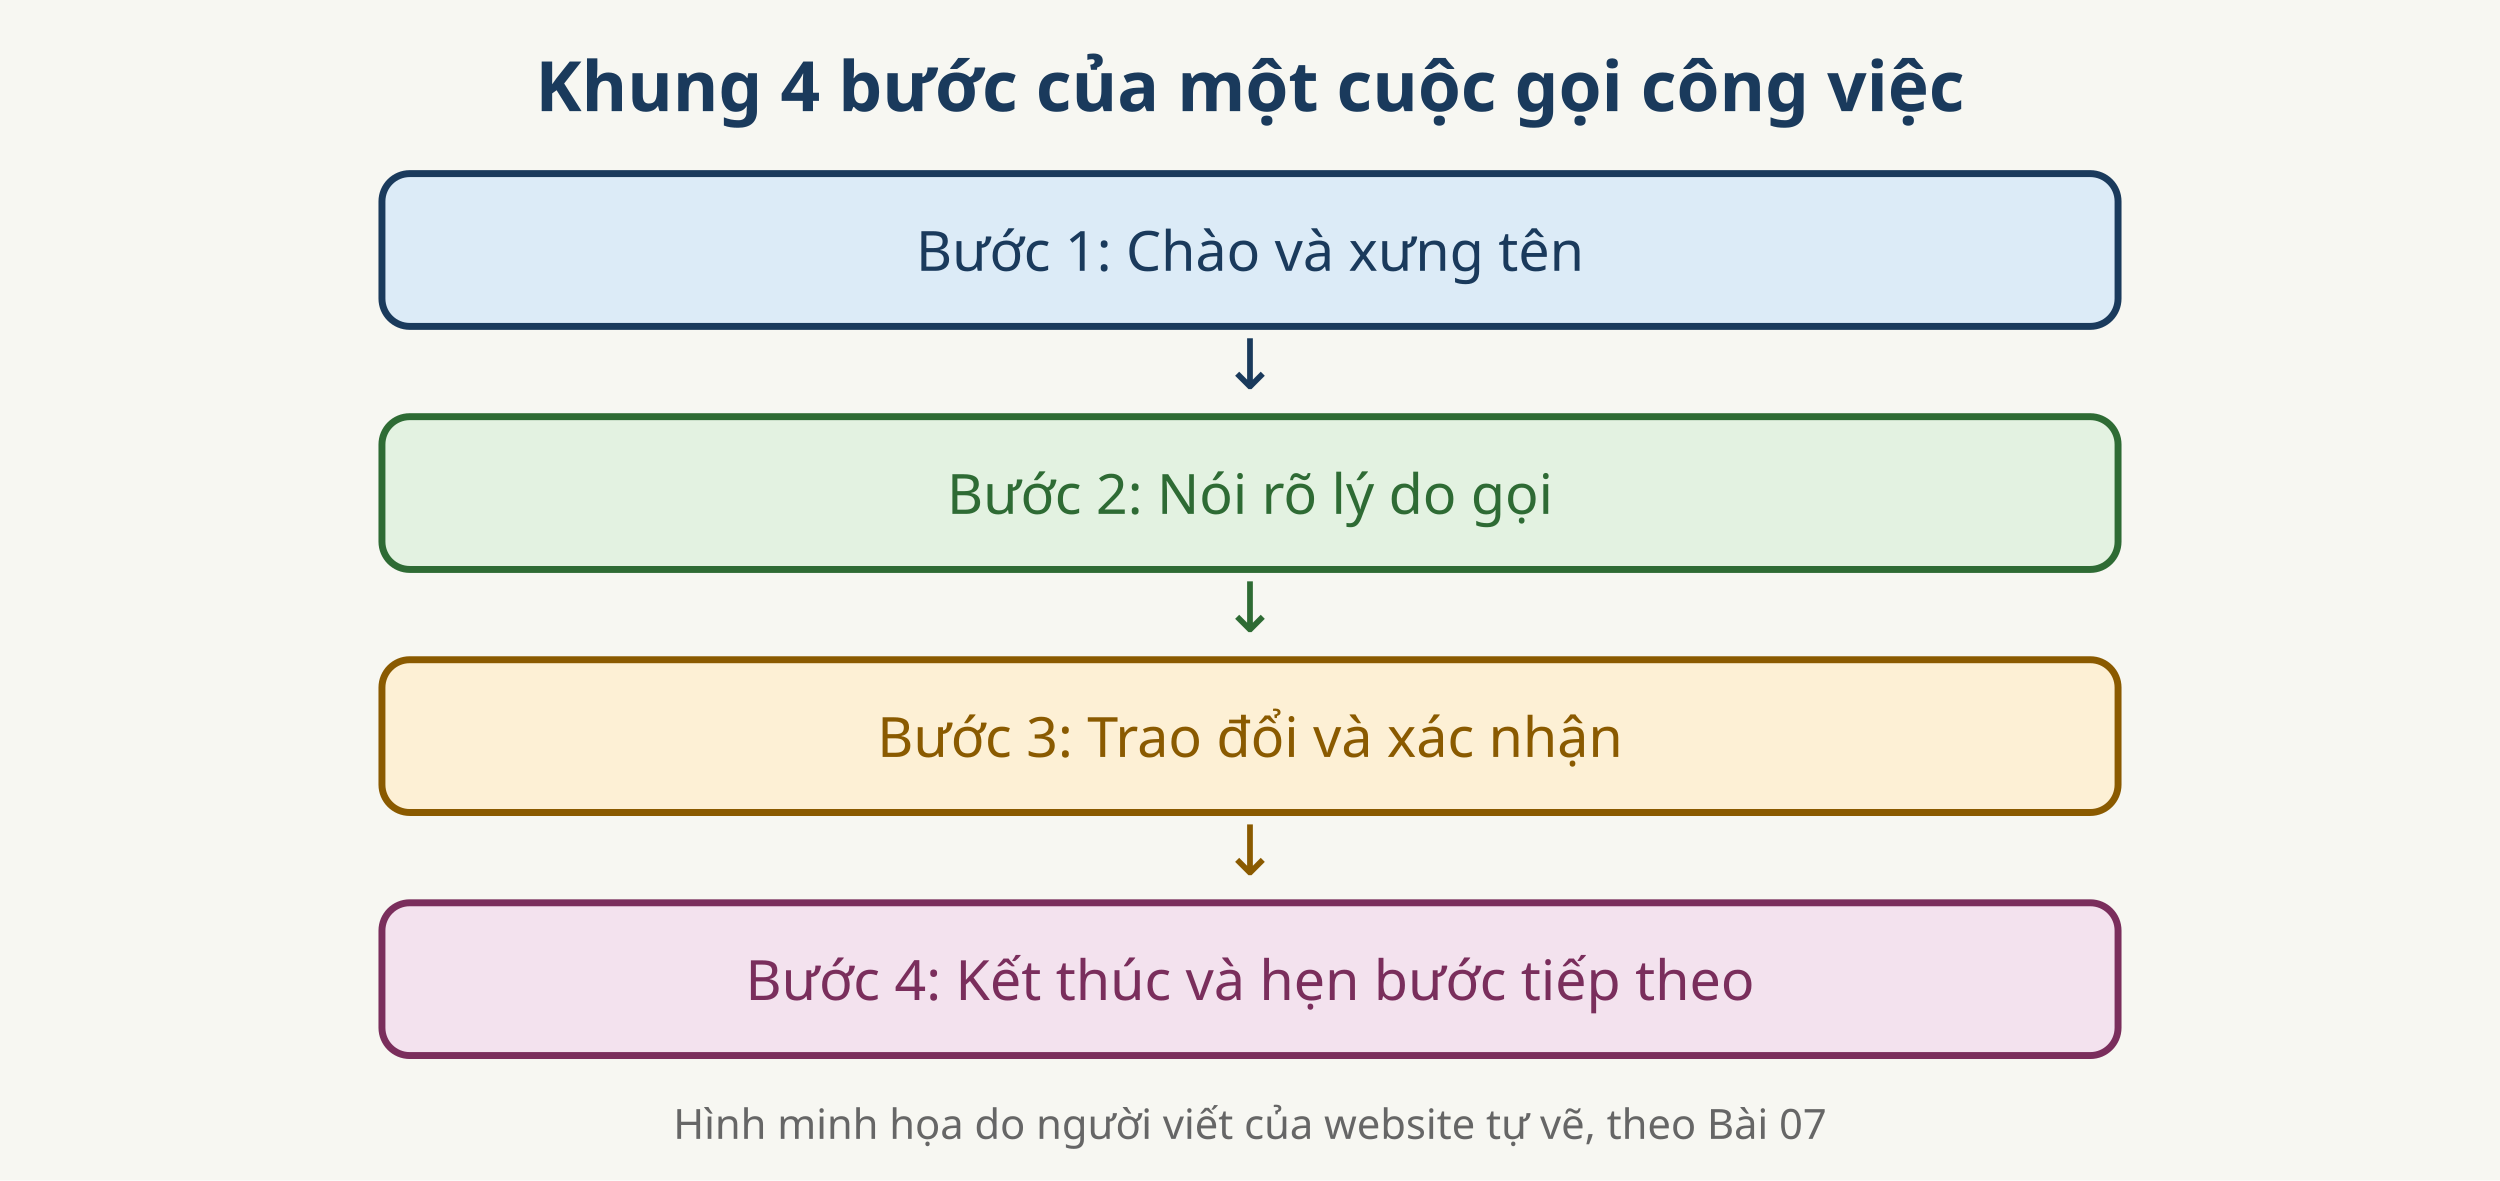
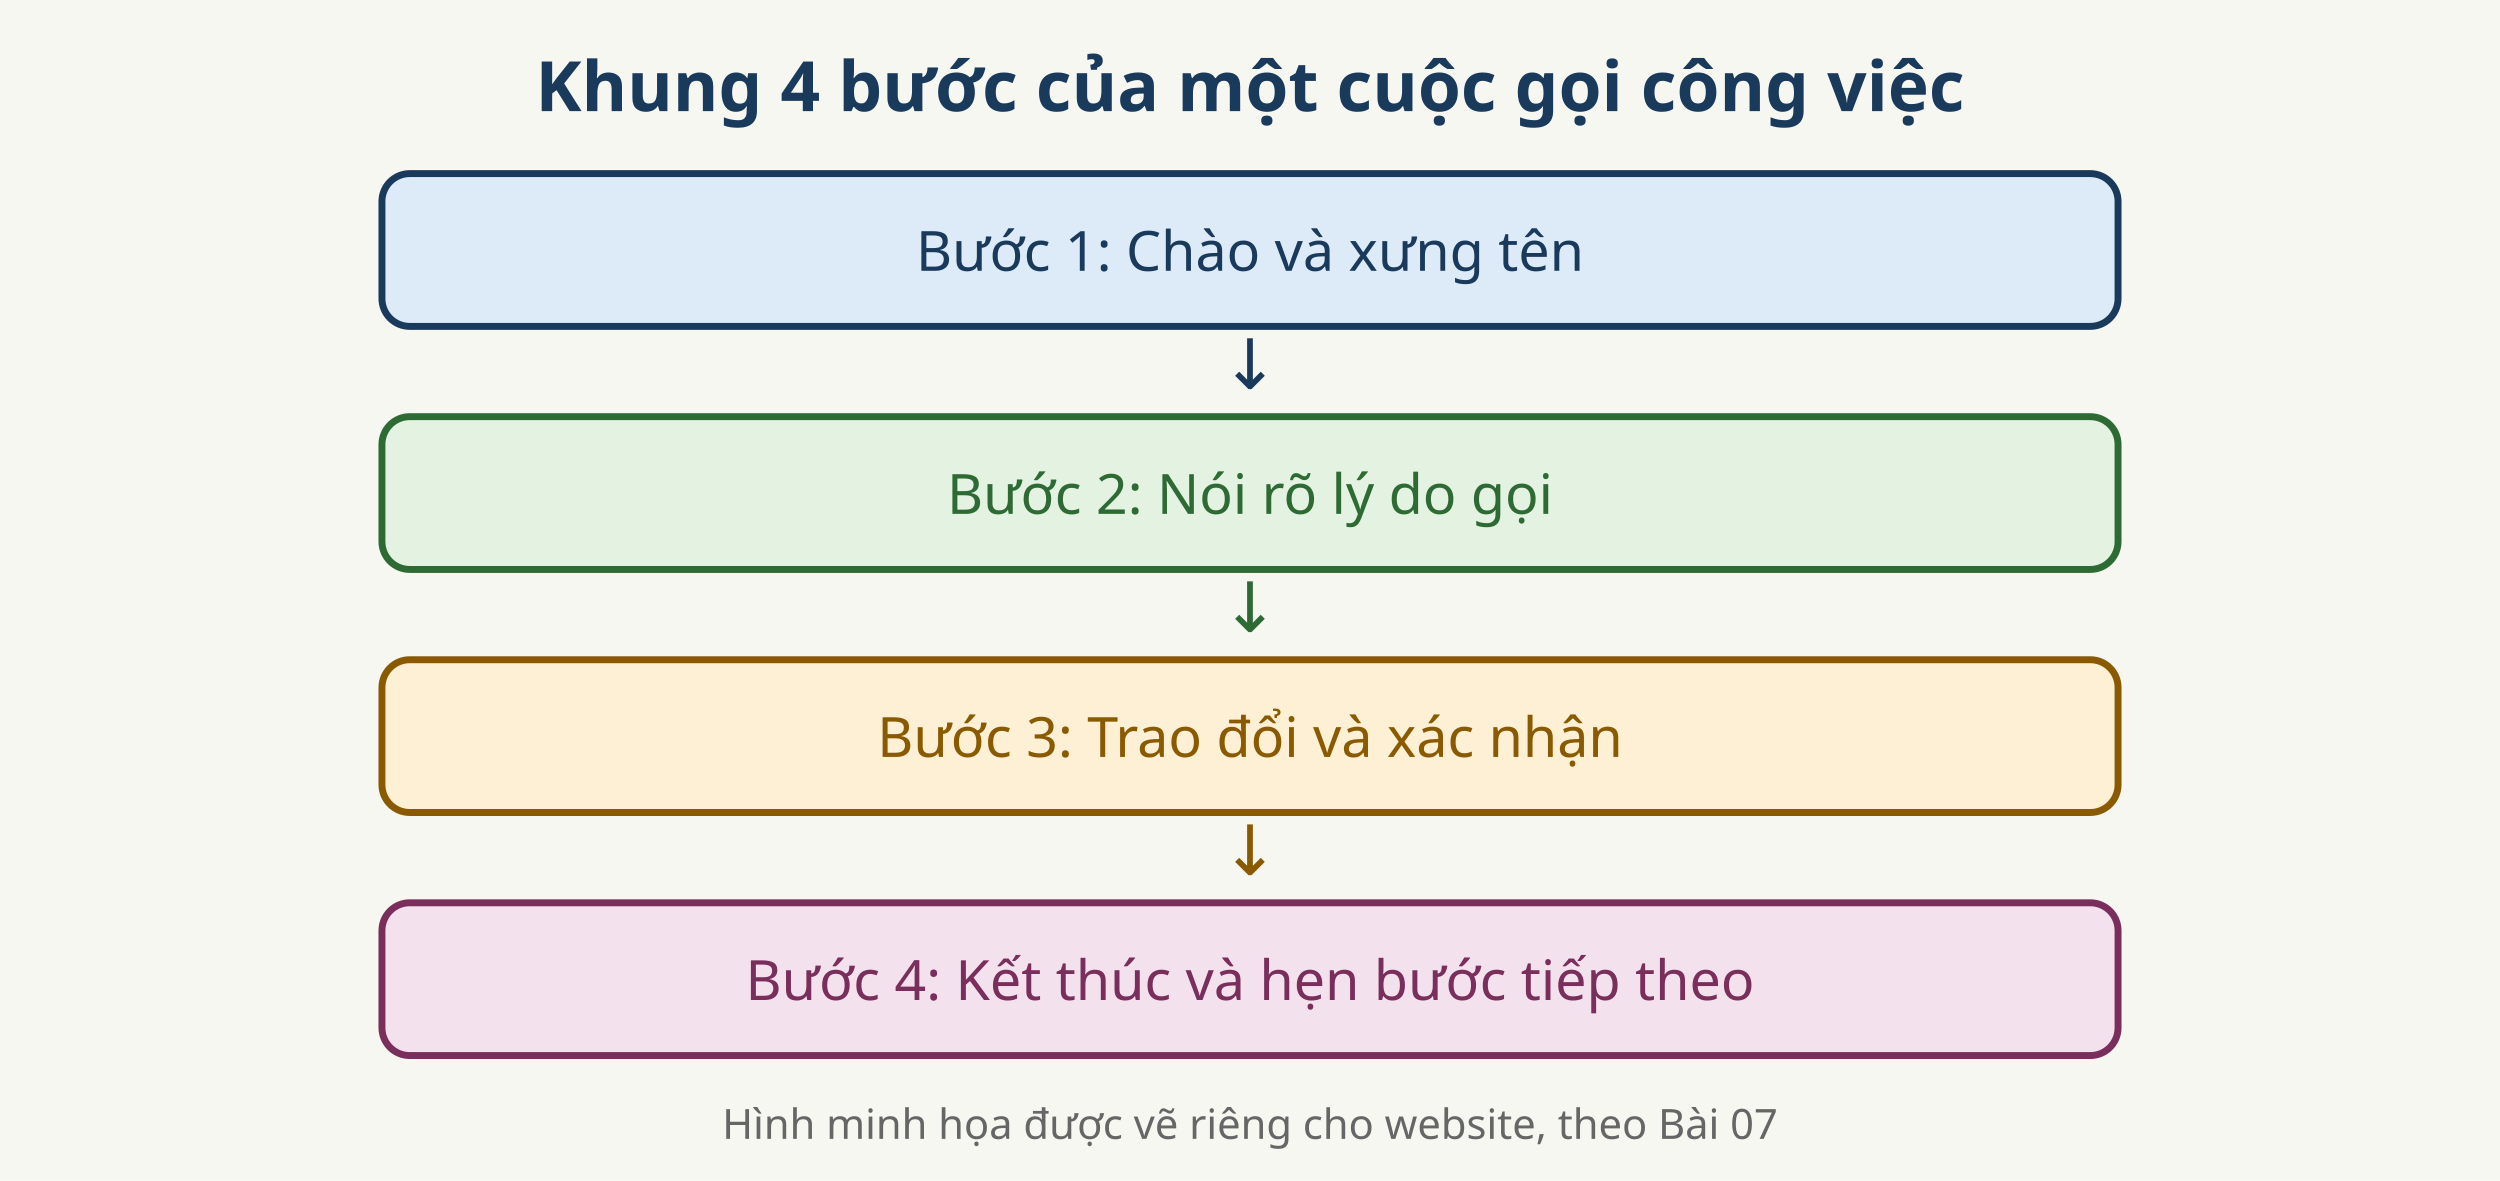
<svg xmlns="http://www.w3.org/2000/svg" width="720" height="340" viewBox="0 0 720 340" role="img" aria-labelledby="title desc">
  <rect width="720" height="340" fill="#f7f7f2" />
  <text x="360" y="32" text-anchor="middle" font-family="sans-serif" font-size="20" font-weight="bold" fill="#1a3a5c">Khung 4 bước của một cuộc gọi công việc</text>
  <g font-family="sans-serif">
    <rect x="110" y="50" width="500" height="44" rx="8" fill="#dcebf7" stroke="#1a3a5c" stroke-width="2" />
    <text x="360" y="78" text-anchor="middle" font-size="16" fill="#1a3a5c">Bước 1: Chào và xưng tên</text>
    <text x="360" y="112" text-anchor="middle" font-size="20" fill="#1a3a5c">↓</text>
    <rect x="110" y="120" width="500" height="44" rx="8" fill="#e3f2e1" stroke="#2e6b34" stroke-width="2" />
    <text x="360" y="148" text-anchor="middle" font-size="16" fill="#2e6b34">Bước 2: Nói rõ lý do gọi</text>
    <text x="360" y="182" text-anchor="middle" font-size="20" fill="#2e6b34">↓</text>
    <rect x="110" y="190" width="500" height="44" rx="8" fill="#fdf0d5" stroke="#8a5a00" stroke-width="2" />
    <text x="360" y="218" text-anchor="middle" font-size="16" fill="#8a5a00">Bước 3: Trao đổi và xác nhận</text>
    <text x="360" y="252" text-anchor="middle" font-size="20" fill="#8a5a00">↓</text>
    <rect x="110" y="260" width="500" height="44" rx="8" fill="#f3e2ee" stroke="#7a2e5c" stroke-width="2" />
    <text x="360" y="288" text-anchor="middle" font-size="16" fill="#7a2e5c">Bước 4: Kết thúc và hẹn bước tiếp theo</text>
  </g>
-   <text x="360" y="328" text-anchor="middle" font-family="sans-serif" font-size="12" fill="#666">Hình minh họa do người viết của website tự vẽ, theo Bài 07</text>
+   <text x="360" y="328" text-anchor="middle" font-family="sans-serif" font-size="12" fill="#666">Hình minh họa được vẽ riêng cho website, theo Bài 07</text>
</svg>
